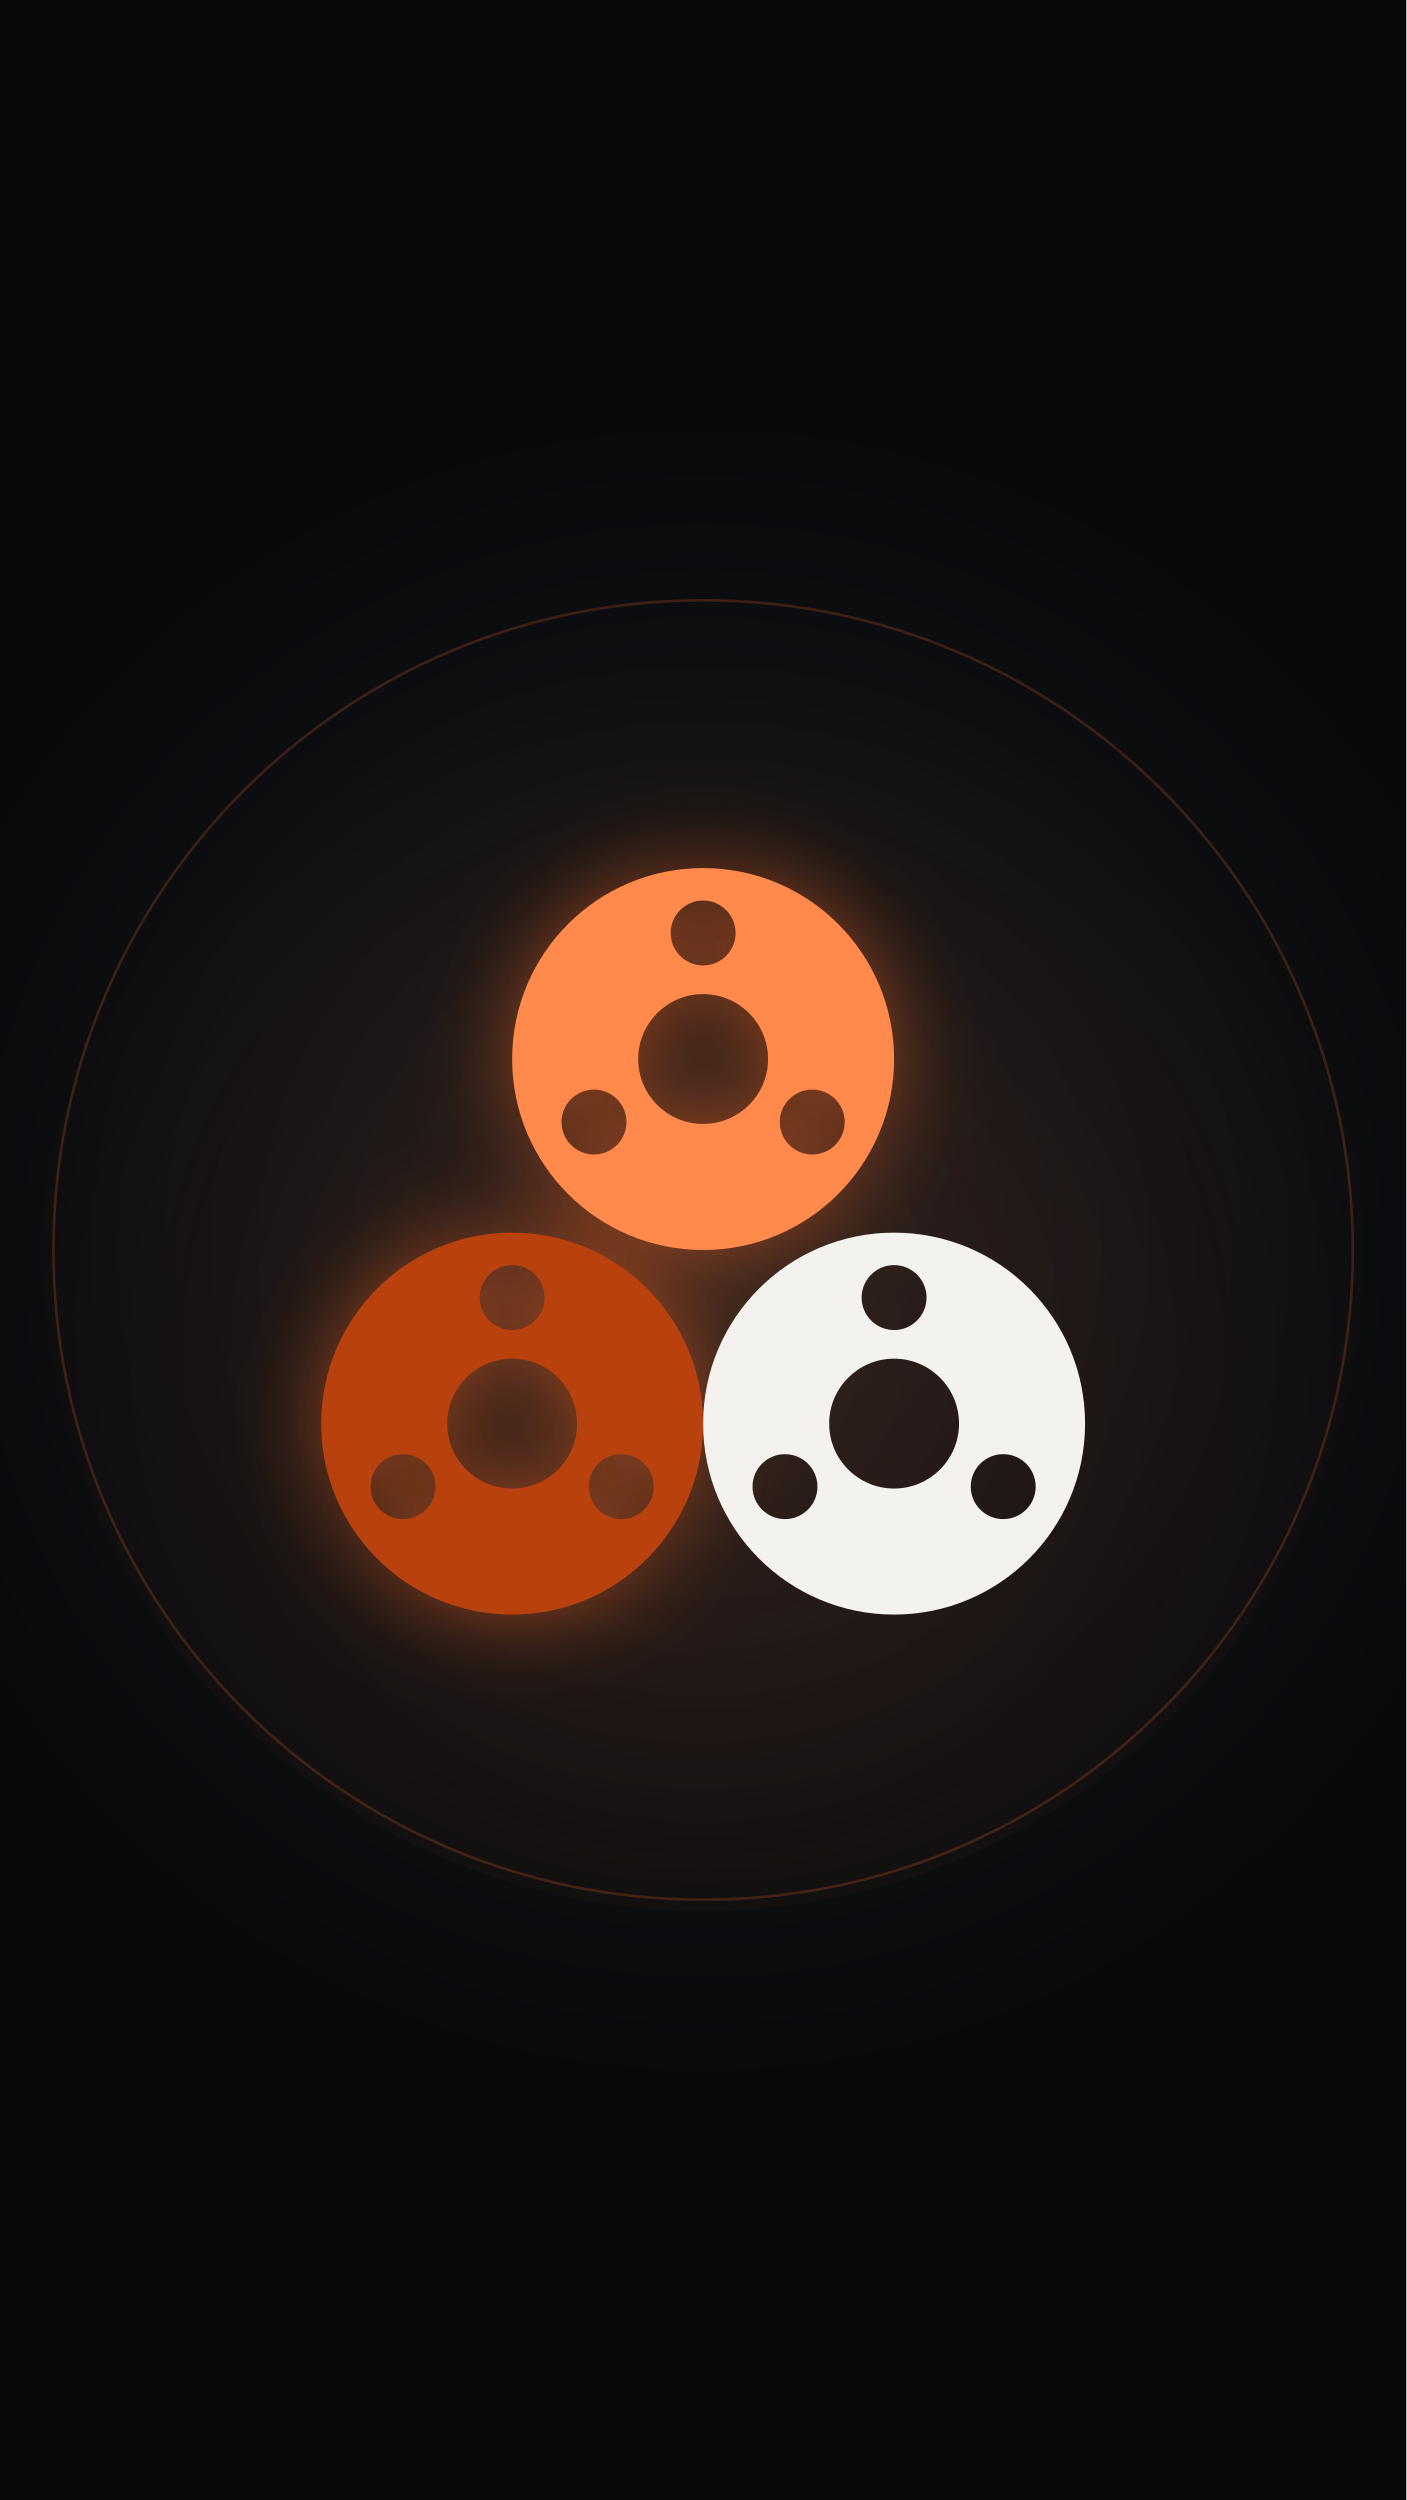
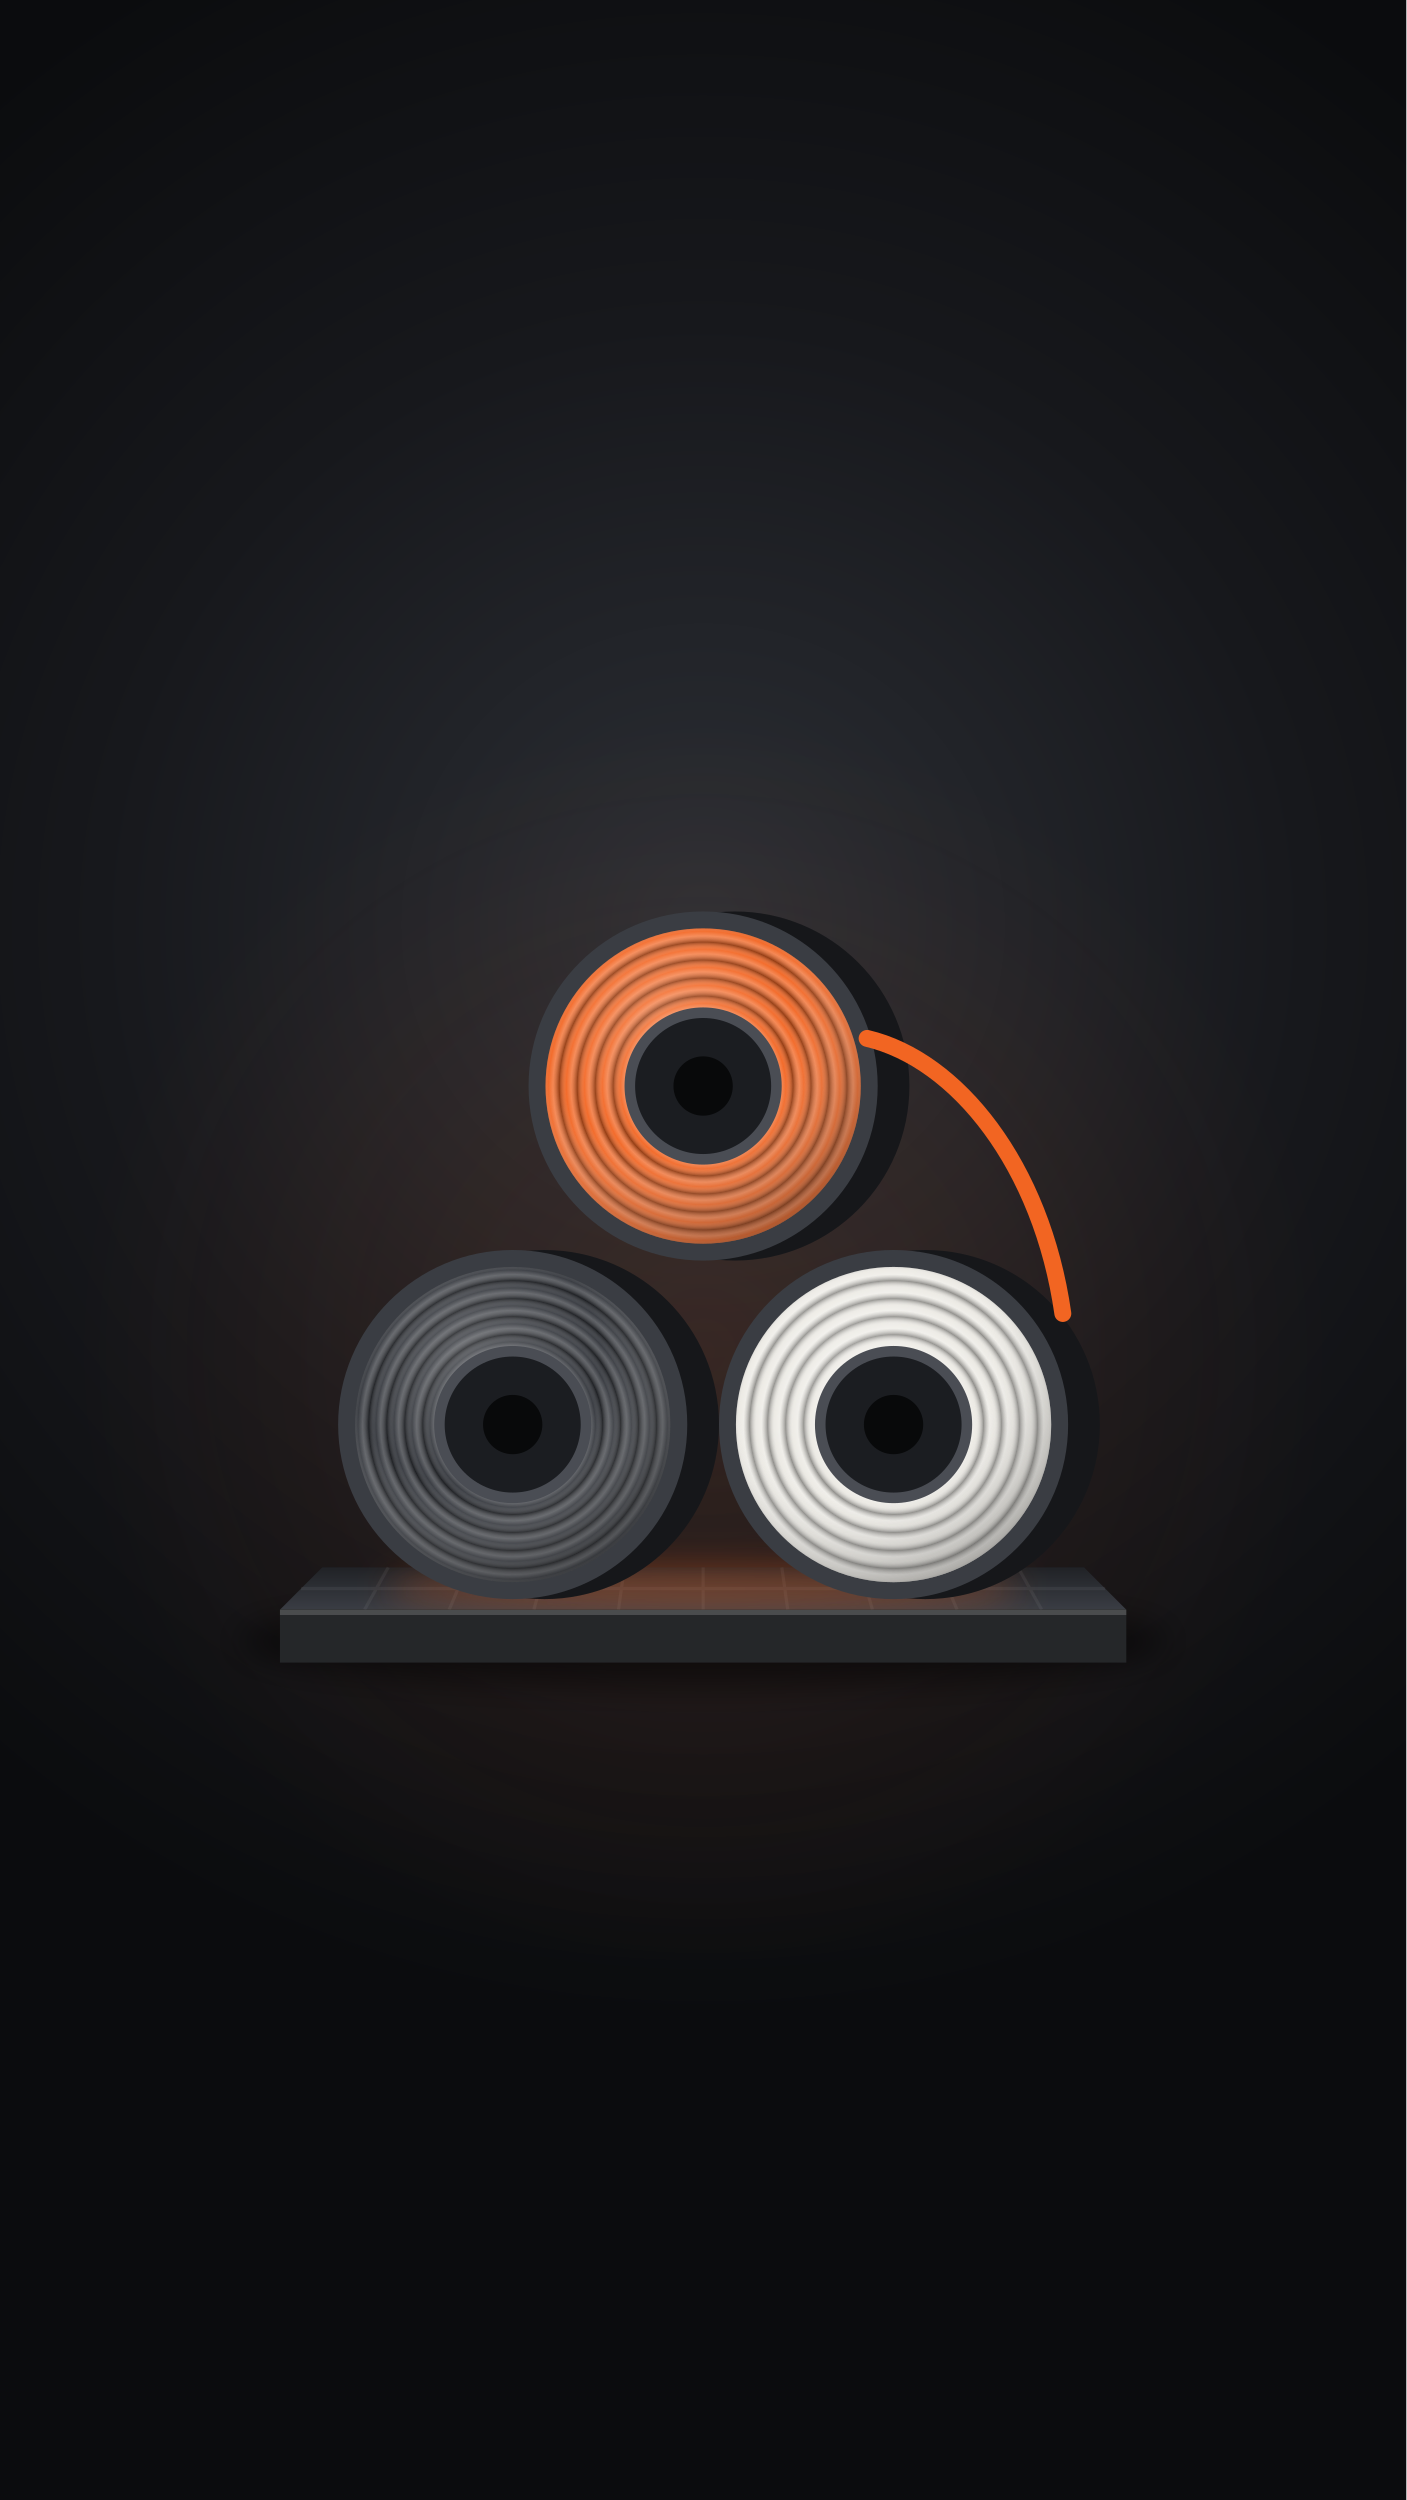
<svg xmlns="http://www.w3.org/2000/svg" viewBox="0 0 1080 1920">
  <defs>
-     <radialGradient id="f-07-cores" cx="540" cy="960" r="648" gradientUnits="userSpaceOnUse">
-       <stop offset="0" stop-color="#1A1B1F" />
-       <stop offset="1" stop-color="#08090B" />
+     <radialGradient id="f-07-cores" cx="540" cy="710.4" r="842.4" gradientUnits="userSpaceOnUse">
+       <stop offset="0" stop-color="#2C2F35" />
+       <stop offset=".55" stop-color="#17181C" />
+       <stop offset="1" stop-color="#0B0C0E" />
    </radialGradient>
-     <radialGradient id="g-07-cores" cx="540" cy="1036.8" r="544" gradientUnits="userSpaceOnUse">
-       <stop offset="0" stop-color="#F26522" stop-opacity=".13" />
+     <radialGradient id="g-07-cores" cx="540" cy="1038" r="483.6" gradientUnits="userSpaceOnUse">
+       <stop offset="0" stop-color="#F26522" stop-opacity=".12" />
      <stop offset="1" stop-color="#F26522" stop-opacity="0" />
    </radialGradient>
-     <filter id="halo-07-cores" x="-40%" y="-40%" width="180%" height="180%">
-       <feGaussianBlur stdDeviation="5" />
+     <linearGradient id="ribg-07-cores" x1="0" y1="0" x2="0" y2="1">
+       <stop offset="0" stop-color="#fff" stop-opacity=".34" />
+       <stop offset=".2" stop-color="#fff" stop-opacity=".1" />
+       <stop offset=".5" stop-color="#fff" stop-opacity="0" />
+       <stop offset=".78" stop-color="#000" stop-opacity=".14" />
+       <stop offset="1" stop-color="#000" stop-opacity=".5" />
+     </linearGradient>
+     <pattern id="rib-07-cores" patternUnits="userSpaceOnUse" x="-40" y="1.000" width="200" height="4">
+       <rect width="200" height="4" fill="url(#ribg-07-cores)" />
+     </pattern>
+     <pattern id="ribe-07-cores" patternUnits="userSpaceOnUse" x="-40" y="1.287" width="200" height="4" patternTransform="skewY(30)">
+       <rect width="200" height="4" fill="url(#ribg-07-cores)" />
+     </pattern>
+     <pattern id="ribd-07-cores" patternUnits="userSpaceOnUse" x="-40" y="0.713" width="200" height="4" patternTransform="skewY(-30)">
+       <rect width="200" height="4" fill="url(#ribg-07-cores)" />
+     </pattern>
+     <linearGradient id="volr-07-cores" x1="0" y1="0" x2="1" y2="0">
+       <stop offset="0" stop-color="#000" stop-opacity=".5" />
+       <stop offset=".2" stop-color="#000" stop-opacity=".06" />
+       <stop offset=".36" stop-color="#fff" stop-opacity=".24" />
+       <stop offset=".52" stop-color="#fff" stop-opacity="0" />
+       <stop offset=".84" stop-color="#000" stop-opacity=".26" />
+       <stop offset="1" stop-color="#000" stop-opacity=".55" />
+     </linearGradient>
+     <linearGradient id="vole-07-cores" x1="0" y1="0" x2="0" y2="1">
+       <stop offset="0" stop-color="#fff" stop-opacity=".14" />
+       <stop offset=".55" stop-color="#fff" stop-opacity="0" />
+       <stop offset="1" stop-color="#000" stop-opacity=".2" />
+     </linearGradient>
+     <radialGradient id="volc-07-cores" cx=".38" cy=".3" r=".8">
+       <stop offset="0" stop-color="#fff" stop-opacity=".18" />
+       <stop offset=".5" stop-color="#fff" stop-opacity="0" />
+       <stop offset="1" stop-color="#000" stop-opacity=".4" />
+     </radialGradient>
+     <linearGradient id="metal-07-cores" x1="0" y1="0" x2="1" y2="0">
+       <stop offset="0" stop-color="#5E6167" />
+       <stop offset=".3" stop-color="#E4E3DF" />
+       <stop offset=".55" stop-color="#A3A5A9" />
+       <stop offset="1" stop-color="#4B4E54" />
+     </linearGradient>
+     <linearGradient id="quente-07-cores" x1="0" y1="0" x2="1" y2="0">
+       <stop offset="0" stop-color="#F26522" />
+       <stop offset=".7" stop-color="#FF8A4C" />
+       <stop offset="1" stop-color="#FFC9A6" />
+     </linearGradient>
+     <radialGradient id="acesa-07-cores">
+       <stop offset="0" stop-color="#FFE6D4" stop-opacity=".55" />
+       <stop offset=".6" stop-color="#FF8A4C" stop-opacity=".15" />
+       <stop offset="1" stop-color="#FF8A4C" stop-opacity="0" />
+     </radialGradient>
+     <linearGradient id="tampo-07-cores" x1="0" y1="0" x2="0" y2="1">
+       <stop offset="0" stop-color="#202226" />
+       <stop offset="1" stop-color="#3A3D44" />
+     </linearGradient>
+     <filter id="brilho-07-cores" x="-50%" y="-50%" width="200%" height="200%">
+       <feGaussianBlur stdDeviation="2.4" />
    </filter>
-     <linearGradient id="calor-07-cores" gradientUnits="userSpaceOnUse" x1="0" y1="0" x2="0" y2="96">
-       <stop offset="0" stop-color="#ff8a4c" />
-       <stop offset="0.083" stop-color="#ff8a4c" />
-       <stop offset="0.083" stop-color="#fd8344" />
-       <stop offset="0.167" stop-color="#fd8344" />
-       <stop offset="0.167" stop-color="#fa7d3d" />
-       <stop offset="0.25" stop-color="#fa7d3d" />
-       <stop offset="0.25" stop-color="#f87635" />
-       <stop offset="0.333" stop-color="#f87635" />
-       <stop offset="0.333" stop-color="#f66f2d" />
-       <stop offset="0.417" stop-color="#f66f2d" />
-       <stop offset="0.417" stop-color="#f36826" />
-       <stop offset="0.5" stop-color="#f36826" />
-       <stop offset="0.5" stop-color="#ed6220" />
-       <stop offset="0.583" stop-color="#ed6220" />
-       <stop offset="0.583" stop-color="#e25b1d" />
-       <stop offset="0.667" stop-color="#e25b1d" />
-       <stop offset="0.667" stop-color="#d85519" />
-       <stop offset="0.75" stop-color="#d85519" />
-       <stop offset="0.75" stop-color="#cd4e15" />
-       <stop offset="0.833" stop-color="#cd4e15" />
-       <stop offset="0.833" stop-color="#c34812" />
-       <stop offset="0.917" stop-color="#c34812" />
-       <stop offset="0.917" stop-color="#b8410e" />
-       <stop offset="1" stop-color="#b8410e" />
-     </linearGradient>
-     <mask id="camadas-07-cores" maskUnits="userSpaceOnUse" x="-20" y="-20" width="136" height="136">
-       <rect x="-20" y="0" width="136" height="6" fill="#fff" />
-       <rect x="-20" y="8" width="136" height="6" fill="#fff" />
-       <rect x="-20" y="16" width="136" height="6" fill="#fff" />
-       <rect x="-20" y="24" width="136" height="6" fill="#fff" />
-       <rect x="-20" y="32" width="136" height="6" fill="#fff" />
-       <rect x="-20" y="40" width="136" height="6" fill="#fff" />
-       <rect x="-20" y="48" width="136" height="6" fill="#fff" />
-       <rect x="-20" y="56" width="136" height="6" fill="#fff" />
-       <rect x="-20" y="64" width="136" height="6" fill="#fff" />
-       <rect x="-20" y="72" width="136" height="6" fill="#fff" />
-       <rect x="-20" y="80" width="136" height="6" fill="#fff" />
-       <rect x="-20" y="88" width="136" height="6" fill="#fff" />
-       <rect x="-20" y="96" width="136" height="6" fill="#fff" />
-     </mask>
+     <filter id="sombra-07-cores" x="-30%" y="-200%" width="160%" height="500%">
+       <feGaussianBlur stdDeviation="1.6" />
+     </filter>
  </defs>
  <rect width="1080" height="1920" fill="url(#f-07-cores)" />
-   <circle cx="540" cy="960" r="507.6" fill="url(#g-07-cores)" />
-   <circle cx="540" cy="960" r="498.96" fill="none" stroke="#F26522" stroke-opacity=".22" stroke-width="2" />
-   <g transform="translate(220 640) scale(6.666667)">
-     <g filter="url(#halo-07-cores)" opacity=".55">
-       <path fill-rule="evenodd" fill="#F26522" d="M26 26a22 22 0 1 0 44 0a22 22 0 1 0 -44 0Z M40.52 26a7.48 7.48 0 1 0 14.96 0a7.48 7.48 0 1 0 -14.96 0Z M44.26 11.48a3.74 3.74 0 1 0 7.48 0a3.74 3.74 0 1 0 -7.48 0Z M56.83 33.26a3.74 3.74 0 1 0 7.48 0a3.74 3.74 0 1 0 -7.48 0Z M31.69 33.26a3.74 3.74 0 1 0 7.48 0a3.74 3.74 0 1 0 -7.48 0Z" />
-       <path fill-rule="evenodd" fill="#F26522" d="M4 68a22 22 0 1 0 44 0a22 22 0 1 0 -44 0Z M18.52 68a7.48 7.48 0 1 0 14.96 0a7.48 7.48 0 1 0 -14.96 0Z M22.26 53.48a3.74 3.74 0 1 0 7.48 0a3.74 3.74 0 1 0 -7.48 0Z M34.83 75.26a3.74 3.74 0 1 0 7.48 0a3.74 3.74 0 1 0 -7.48 0Z M9.69 75.26a3.74 3.74 0 1 0 7.48 0a3.74 3.74 0 1 0 -7.48 0Z" />
-     </g>
-     <path fill-rule="evenodd" fill="#FF8A4C" d="M26 26a22 22 0 1 0 44 0a22 22 0 1 0 -44 0Z M40.52 26a7.48 7.48 0 1 0 14.96 0a7.48 7.48 0 1 0 -14.96 0Z M44.26 11.48a3.74 3.74 0 1 0 7.48 0a3.74 3.74 0 1 0 -7.48 0Z M56.83 33.26a3.74 3.74 0 1 0 7.48 0a3.74 3.74 0 1 0 -7.48 0Z M31.69 33.26a3.74 3.74 0 1 0 7.48 0a3.74 3.74 0 1 0 -7.48 0Z" />
-     <path fill-rule="evenodd" fill="#B8410E" d="M4 68a22 22 0 1 0 44 0a22 22 0 1 0 -44 0Z M18.52 68a7.48 7.48 0 1 0 14.96 0a7.48 7.48 0 1 0 -14.96 0Z M22.26 53.48a3.74 3.74 0 1 0 7.48 0a3.74 3.74 0 1 0 -7.48 0Z M34.83 75.26a3.74 3.74 0 1 0 7.48 0a3.74 3.74 0 1 0 -7.48 0Z M9.69 75.26a3.74 3.74 0 1 0 7.48 0a3.74 3.74 0 1 0 -7.48 0Z" />
-     <path fill-rule="evenodd" fill="#F3F2EE" d="M48 68a22 22 0 1 0 44 0a22 22 0 1 0 -44 0Z M62.52 68a7.48 7.48 0 1 0 14.96 0a7.48 7.48 0 1 0 -14.96 0Z M66.26 53.48a3.74 3.74 0 1 0 7.48 0a3.74 3.74 0 1 0 -7.48 0Z M78.83 75.26a3.74 3.74 0 1 0 7.48 0a3.74 3.74 0 1 0 -7.48 0Z M53.69 75.26a3.74 3.74 0 1 0 7.48 0a3.74 3.74 0 1 0 -7.48 0Z" />
+   <circle cx="540" cy="960" r="540" fill="url(#g-07-cores)" />
+   <g transform="translate(150 570) scale(8.125)">
+     <ellipse cx="48" cy="85" rx="44" ry="4" fill="#000" opacity=".55" filter="url(#sombra-07-cores)" />
+     <path d="M12 78H84L88 82H8Z" fill="url(#tampo-07-cores)" />
+     <path d="M18.24 78L16 82 M25.68 78L24 82 M33.12 78L32 82 M40.56 78L40 82 M48 78L48 82 M55.44 78L56 82 M62.88 78L64 82 M70.32 78L72 82 M77.76 78L80 82 M10 80H86" stroke="#F3F2EE" stroke-opacity=".06" stroke-width=".3" fill="none" />
+     <ellipse cx="48" cy="80" rx="30" ry="2.2" fill="#F26522" opacity=".35" filter="url(#sombra-07-cores)" />
+     <rect x="8" y="82" width="80" height="5" fill="#252729" />
+     <rect x="8" y="82" width="80" height=".5" fill="#F3F2EE" opacity=".18" />
+     <radialGradient id="fa-07-cores" cx="30" cy="64.5" r="1.7" gradientUnits="userSpaceOnUse" spreadMethod="repeat">
+       <stop offset="0" stop-color="#000" stop-opacity=".38" />
+       <stop offset=".35" stop-color="#fff" stop-opacity=".22" />
+       <stop offset=".6" stop-color="#fff" stop-opacity=".04" />
+       <stop offset="1" stop-color="#000" stop-opacity=".38" />
+     </radialGradient>
+     <circle cx="33" cy="64.5" r="16.5" fill="#16171A" />
+     <circle cx="30" cy="64.5" r="16.5" fill="#3A3D43" />
+     <circle cx="30" cy="64.5" r="14.9" fill="#33363C" />
+     <circle cx="30" cy="64.5" r="14.9" fill="url(#fa-07-cores)" />
+     <circle cx="30" cy="64.5" r="14.9" fill="url(#volc-07-cores)" />
+     <circle cx="30" cy="64.5" r="6.93" fill="#1B1D21" />
+     <circle cx="30" cy="64.5" r="6.93" fill="none" stroke="#4A4D54" stroke-width="1" />
+     <circle cx="30" cy="64.5" r="2.805" fill="#08090A" />
+     <radialGradient id="fb-07-cores" cx="66" cy="64.5" r="1.7" gradientUnits="userSpaceOnUse" spreadMethod="repeat">
+       <stop offset="0" stop-color="#000" stop-opacity=".38" />
+       <stop offset=".35" stop-color="#fff" stop-opacity=".22" />
+       <stop offset=".6" stop-color="#fff" stop-opacity=".04" />
+       <stop offset="1" stop-color="#000" stop-opacity=".38" />
+     </radialGradient>
+     <circle cx="69" cy="64.5" r="16.5" fill="#16171A" />
+     <circle cx="66" cy="64.5" r="16.5" fill="#3A3D43" />
+     <circle cx="66" cy="64.5" r="14.9" fill="#ECEAE4" />
+     <circle cx="66" cy="64.5" r="14.9" fill="url(#fb-07-cores)" />
+     <circle cx="66" cy="64.5" r="14.9" fill="url(#volc-07-cores)" />
+     <circle cx="66" cy="64.5" r="6.93" fill="#1B1D21" />
+     <circle cx="66" cy="64.5" r="6.93" fill="none" stroke="#4A4D54" stroke-width="1" />
+     <circle cx="66" cy="64.5" r="2.805" fill="#08090A" />
+     <radialGradient id="fc-07-cores" cx="48" cy="32.5" r="1.7" gradientUnits="userSpaceOnUse" spreadMethod="repeat">
+       <stop offset="0" stop-color="#000" stop-opacity=".38" />
+       <stop offset=".35" stop-color="#fff" stop-opacity=".22" />
+       <stop offset=".6" stop-color="#fff" stop-opacity=".04" />
+       <stop offset="1" stop-color="#000" stop-opacity=".38" />
+     </radialGradient>
+     <circle cx="51" cy="32.5" r="16.5" fill="#16171A" />
+     <circle cx="48" cy="32.5" r="16.5" fill="#3A3D43" />
+     <circle cx="48" cy="32.5" r="14.9" fill="#F26522" />
+     <circle cx="48" cy="32.5" r="14.9" fill="url(#fc-07-cores)" />
+     <circle cx="48" cy="32.5" r="14.9" fill="url(#volc-07-cores)" />
+     <circle cx="48" cy="32.5" r="6.93" fill="#1B1D21" />
+     <circle cx="48" cy="32.5" r="6.93" fill="none" stroke="#4A4D54" stroke-width="1" />
+     <circle cx="48" cy="32.5" r="2.805" fill="#08090A" />
+     <path d="M63.5 28C72 30 80 40 82 54" fill="none" stroke="#F26522" stroke-width="1.6" stroke-linecap="round" />
  </g>
</svg>
